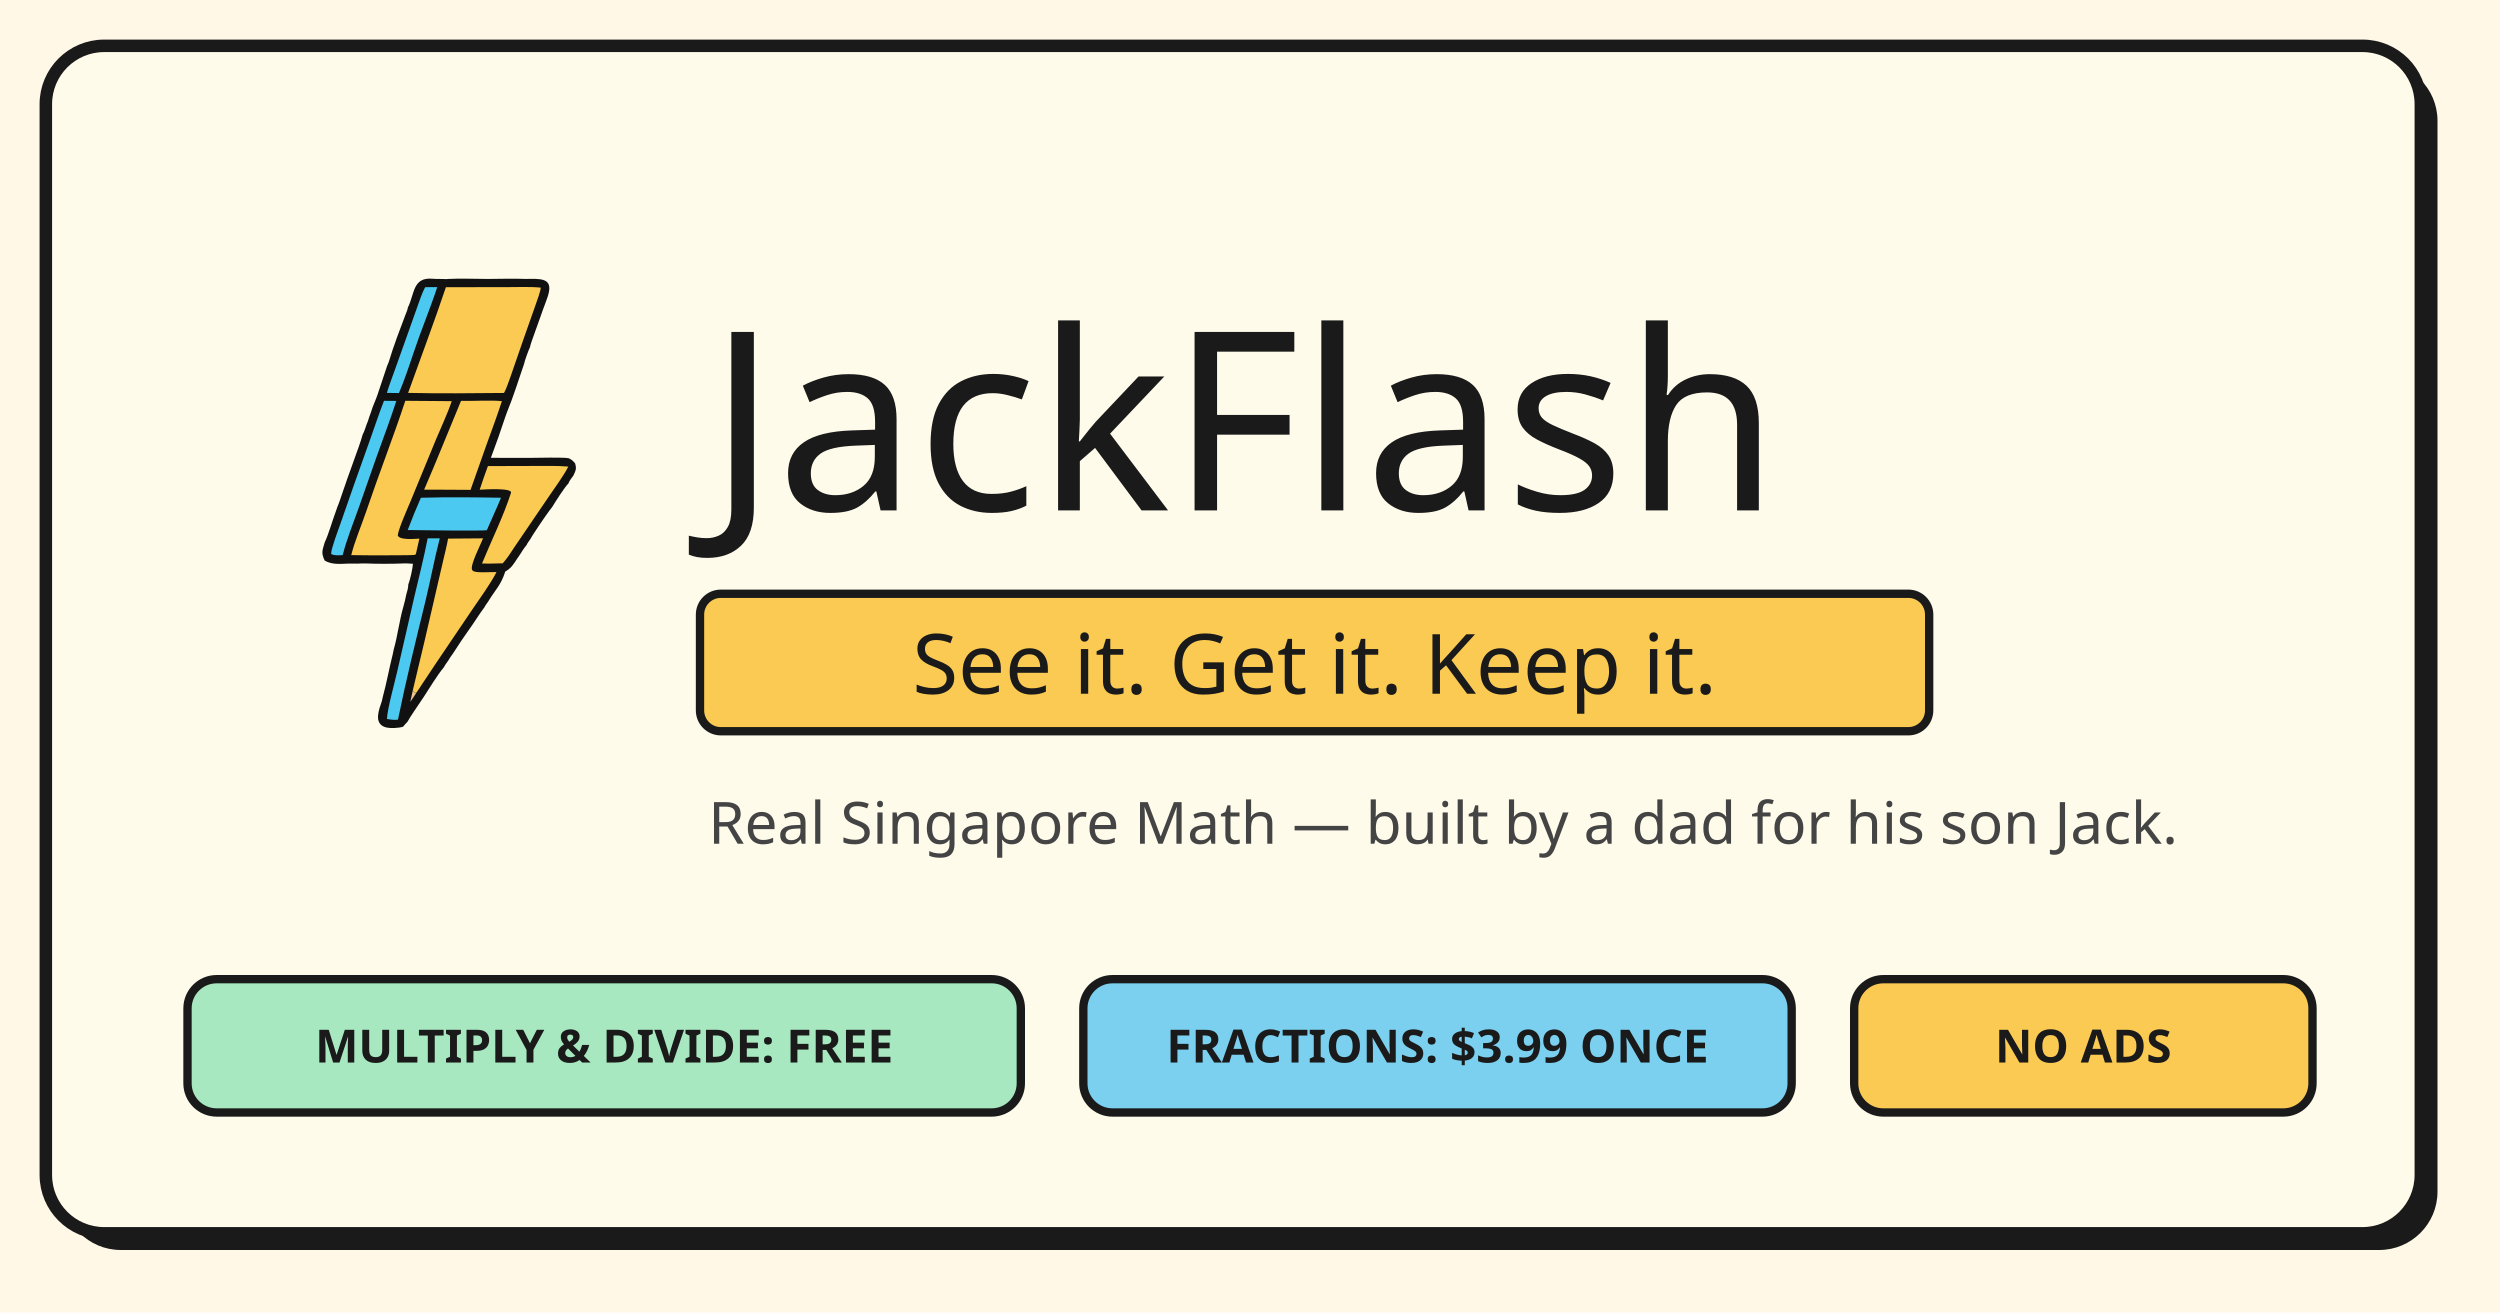
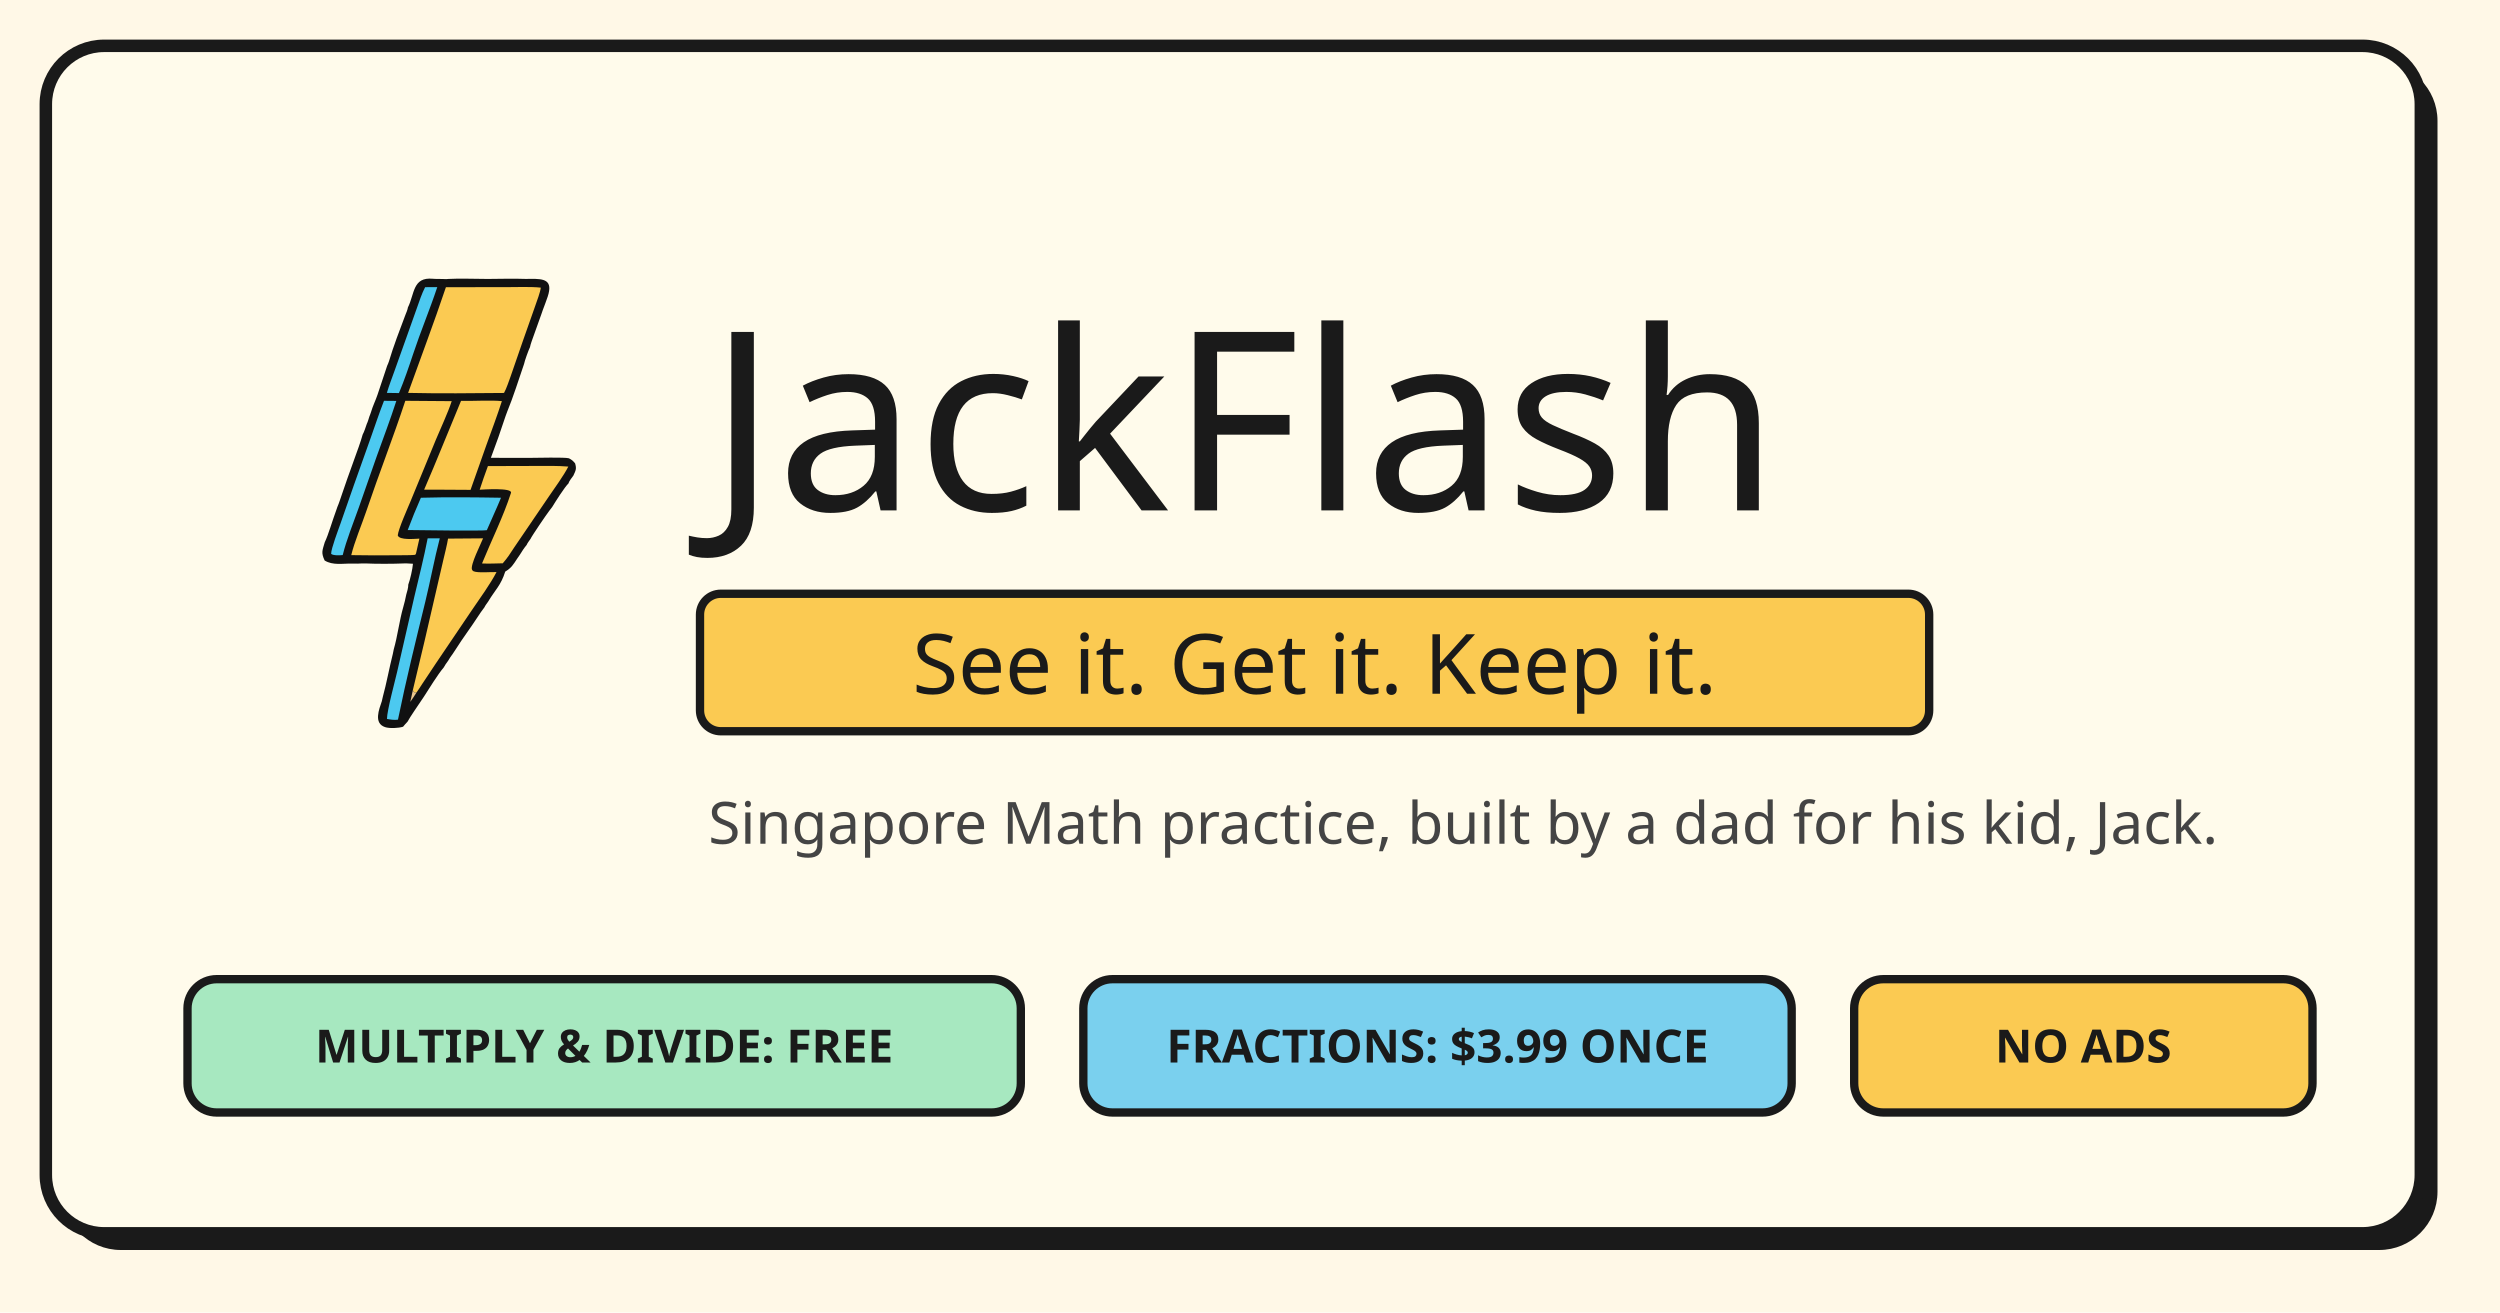
<svg xmlns="http://www.w3.org/2000/svg" width="1200" height="630" viewBox="0 0 1200 630">
  <style>@font-face{font-family:Galindo;src:url("./fonts/galindo-400.woff2") format("woff2")}@font-face{font-family:"Space Mono";font-weight:700;src:url("./fonts/space-mono-700.woff2") format("woff2")}@font-face{font-family:"Space Grotesk";src:url("./fonts/space-grotesk-400.woff2") format("woff2")}</style>
  <rect width="1200" height="630" fill="#FFF8E7" />
  <rect x="30" y="30" width="1140" height="570" rx="28" fill="#1A1A1A" />
  <rect x="22" y="22" width="1140" height="570" rx="28" fill="#FFFBEB" stroke="#1A1A1A" stroke-width="6" />
  <g transform="translate(120,110) scale(0.26)">
    <path d="M433.54,91.83l8.02.03c21-.26,47.04-.73,67.82,0l8.65-.12c25.13-.28,41.77,2.03,31.52,32.96-2.73,8.24-6.01,16.46-9.01,24.62l-2.73,7.9-13.73,38.39c-1.81,5.09-6.51,17.5-7.15,22.14-2.52,4.92-10.03,25.71-10.97,31.09-9.3,27.18-20.32,62.04-31.12,88.08l-3.14,8.53c-8.43,25.76-17.43,51.32-27.01,76.68l64.27.1,8.93-.03c10.46-.06,64.47-1.38,70.84.8,5.51,2.81,7.5,4.63,11.47,9.38,3.03,10.35,1.17,12.9-3.22,22.61-2.03,2.54-8.4,11.09-8.94,14.05l.06.2c-7.17,6.69-24.69,34.62-30.06,43.43-2.12,2.57-3.73,4.75-5.66,7.46-5.37,7.02-31.66,45.5-34.63,51.86-2.12,2.9-5.75,7.87-7.12,11.14-5.31,6.39-8.05,11.02-12.48,18.04l-4.96,7.2c-7.36,11.2-10.36,16.79-22.01,23.84-7.93,25.48-18.66,33.71-31.6,55.5-1.42,1.9-5.99,8.19-6.73,10.33-4.29,5.47-8.67,11.89-12.47,17.77-12.81,19.83-27.45,38.99-39.98,58.94-2,3.04-4,6.14-6.04,9.16-2.47,3.27-6.83,9.56-8.84,13.26-3.47,4.63-4.96,6.81-7.85,11.95-10.78,12.54-27.39,39.71-36.84,54.35l-5.01,7.4c-6.3,9.53-20.17,29.36-25.02,38.45-1.39,1.51-7.54,7.96-8.22,9.27-8.56,2.67-24.91,3.46-33.28.68-21.45-7.12-10.97-32.87-5.98-47.65.47-2.56,1.32-5.81,1.92-8.41,6.62-23.95,12.1-54.1,18.48-79.19l1.65-8.26c6.92-23.59,10.54-54.14,17.6-78.17,2.18-7.49,3.99-15.08,5.44-22.74,1.43-4.86,4.15-13.76,3.76-18.51,3.48-9.26,7.93-28.87,8.68-38.63l-10.74-.61c-1.93-.22-4.91-.03-6.94.03-18.75.79-49.6.94-68.25.04l-7.36-.06c-4.45.54-14.19.39-18.89.28-17.22-.39-35.61,3.73-50.84-5.67-6.93-14.81-4.17-18.52.19-33.73,6.44-13.09,14.6-41.48,20.35-56.7.74-2.61,2.01-5.89,2.94-8.49,2.53-5.4,7.16-19.75,9.28-25.84,6.08-17.97,12.38-35.87,18.9-53.69l3.1-8.74c4.32-11.76,12.34-33.73,15.42-45.37,2.75-4.76,5.77-14.31,7.64-19.73,1.79-3.48,3.52-9.67,4.75-13.57,1.01-2.09,2.43-6.58,3.26-8.95,2.8-9.9,8.39-21.22,11.74-31.22,5.98-17.84,11.82-35.72,17.83-53.54.83-1.06,2.75-6.68,3.35-8.31,7.44-25.4,20.83-60.67,30.36-85.7,1.38-3.04,4.28-10.4,4.55-13.56,12.56-24.96,8.55-56.63,46.04-53.02,5.99.58,14.2.08,20.67.51,3.48.22,4.54.26,8.01-.18,18.17-1.06,48.43-.2,67.36-.06Z" fill="#111" />
    <path d="M361.71,107.12l111.63-.09c18.29-.03,46.29-1.06,63.54.93-1.07,8.73-7.29,24.93-10.44,34.05-7.48,21.6-15.07,43.15-22.78,64.67l-22.35,64.66c-2.65,7.44-8.58,24.75-12.37,31.04-57.49.54-119.73,1.22-177.06-.11,22.96-64.03,48.27-130.93,69.81-195.15Z" fill="#fbca52" />
    <path d="M286.73,316.85l85.64.67c-6.68,20.77-20.42,50.22-29.2,71.15l-46.75,113.6c-5.39,13.01-22.53,51.25-23.64,63.05,2.91,9.31,31.44,6.32,39.95,5.98l-5.97,26.26c-.49,2.05-.47,2.17-1.87,3.65-4.15.83-26.66.76-31.95.81-28.67.35-57.34.27-86.01-.24,5.8-24.31,19.67-57.11,28.12-82.1,22.81-67.5,49.42-135.22,71.69-202.83Z" fill="#fbca52" />
    <path d="M365.66,571.29l64.64-.51c-4.03,10.29-23.98,49.31-20.47,57.67.63,1.51,1.45,2.5,2.99,3.17,7.87,3.41,32.33,1.02,42.27,1.46-10.88,21.37-31.81,50.19-45.72,70.62l-66.53,98.44c-8.52,12.54-16.77,25.28-25.18,37.88-1.55,2.32-8.92,13.87-10.09,15.15-1.87.1-2.6.06-4.47-.11-2.13-1.96-1.43-1.13-2.36-4.5,14.53-59.91,28.63-119.93,42.31-180.04l14.02-60.61c2.81-12.01,6.6-26.65,8.58-38.62Z" fill="#fbca52" />
    <path d="M439.23,437.39l89.26-.26c19.9-.06,39.32-.47,59.17,1.17-8.08,16.16-25.7,40.25-36.38,55.9l-63.57,93.44c-7.24,11.29-12.34,19.18-21.08,29.22-12.45.31-25.96.88-38.31.32,17.7-43.27,39.15-86.01,53.5-130.26,3.28-10.12-52.42-6.14-57.78-5.92,4.75-14.64,9.81-29.17,15.18-43.6Z" fill="#fbca52" />
    <path d="M389.57,317.02c20.51.52,56.93-1.71,75.44.49-8.61,26.77-18.76,53.71-28.31,80.23l-29.53,83.53-11.34-.06c-24.56-.51-49.67,0-74.35-.27,23.6-54.55,45.2-109.13,68.09-163.92Z" fill="#fbca52" />
    <path d="M315.48,495.83c48.14-1.34,99.78-.82,147.92,0-8.24,20.08-17.58,39.88-26.17,59.91-3.64,1.53-132.13.1-146.05-.28,7.5-20.11,15.61-40,24.3-59.63Z" fill="#4CC9F0" />
    <path d="M327.98,570.81c7.24-.18,15.1-.01,22.38,0-9.87,37.49-17.39,78.84-26.78,117.2-17.66,72.17-35.55,144.74-50.4,217.49-5.74,1.18-14.55-.22-20.33-1.28.21-16.19,14.54-68.51,18.93-87.59l31.67-138.31c8.52-36.37,17.45-70.75,24.52-107.53Z" fill="#4CC9F0" />
    <path d="M247.39,316.88c7.59,0,15.18.08,22.76.21-11.12,34.44-23.82,67.89-36.05,101.92l-32.98,94.22c-9.58,27.08-23.44,61.53-29.94,88.41-4.94.61-17.83,1.15-21.38-2.22-.22-9.33,13.27-44.49,17-55.21l25.18-72.19c10.23-29.25,20.61-58.44,31.16-87.58,7.99-22.62,15.5-45.21,24.24-67.56Z" fill="#4CC9F0" />
    <path d="M323.29,107.1c7.45-.13,14.98-.11,22.44-.15-13.61,41.14-30.86,82.1-44.51,123.4-7.94,24.01-16.48,48.98-26.22,72.25l-22.32-.34c3.72-12.74,9.56-27.85,14.09-40.56l24.56-68.88,16.96-47.72c4.4-12.42,8.95-26.43,15.01-38Z" fill="#4CC9F0" />
    <path d="M300.75,850.56c.93,3.37.23,2.54,2.36,4.5,1.87.17,2.6.21,4.47.11-2.81,4.96-8.34,12.64-11.68,17.58l4.85-22.19Z" fill="#eac68e" />
  </g>
  <text x="340" y="245" font-family="Galindo" font-size="120" fill="#1A1A1A">JackFlash</text>
  <rect x="336" y="285" width="590" height="66" rx="10" fill="#fbca52" stroke="#1A1A1A" stroke-width="4" />
  <text x="631" y="333" text-anchor="middle" font-family="Galindo" font-size="40" fill="#1A1A1A">See it. Get it. Keep it.</text>
-   <text x="340" y="405" font-family="Space Grotesk" font-size="28" fill="#444">Real Singapore Math — built by a dad for his son Jack.</text>
+   <text x="340" y="405" font-family="Space Grotesk" font-size="28" fill="#444">Singapore Math practice, built by a dad for his kid, Jack.</text>
  <g font-family="Space Mono" font-weight="700" font-size="22" fill="#1A1A1A">
    <rect x="90" y="470" width="400" height="64" rx="14" fill="#a7e8c0" stroke="#1A1A1A" stroke-width="4" />
    <text x="290" y="510" text-anchor="middle">MULTIPLY &amp; DIVIDE: FREE</text>
    <rect x="520" y="470" width="340" height="64" rx="14" fill="#7ad0ee" stroke="#1A1A1A" stroke-width="4" />
    <text x="690" y="510" text-anchor="middle">FRACTIONS: $3.99 ONCE</text>
    <rect x="890" y="470" width="220" height="64" rx="14" fill="#fbca52" stroke="#1A1A1A" stroke-width="4" />
    <text x="1000" y="510" text-anchor="middle">NO ADS</text>
  </g>
</svg>
